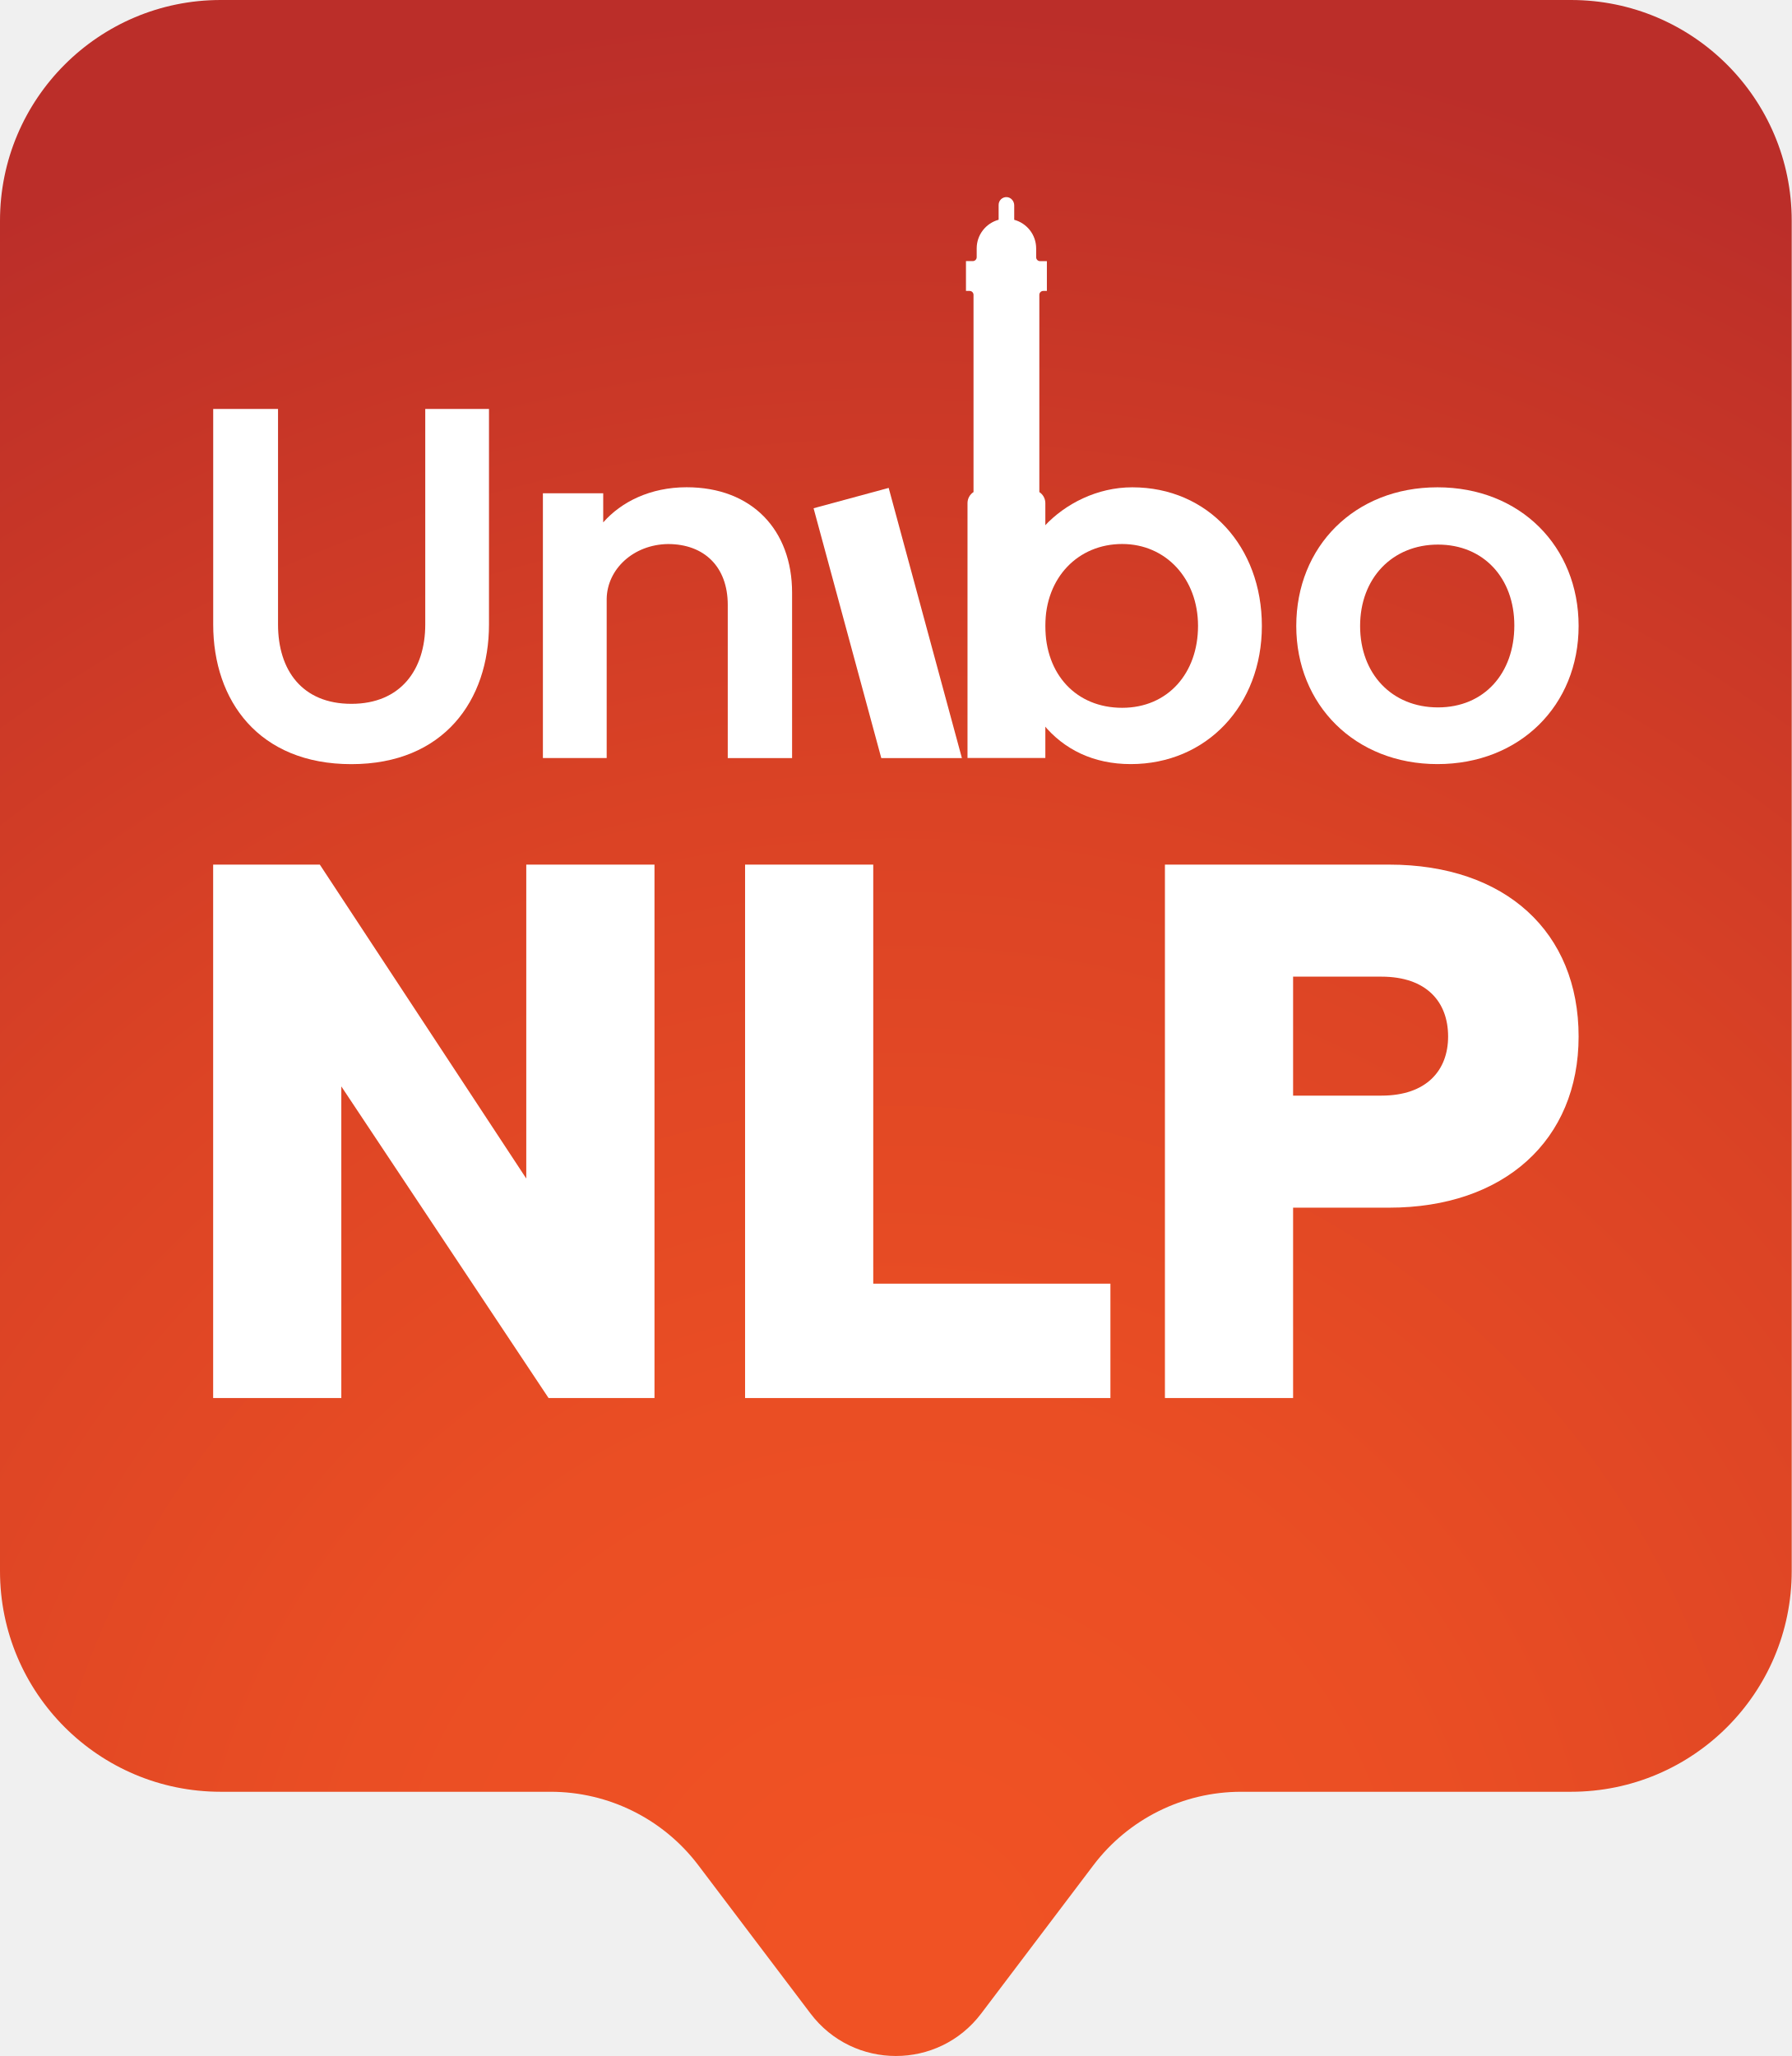
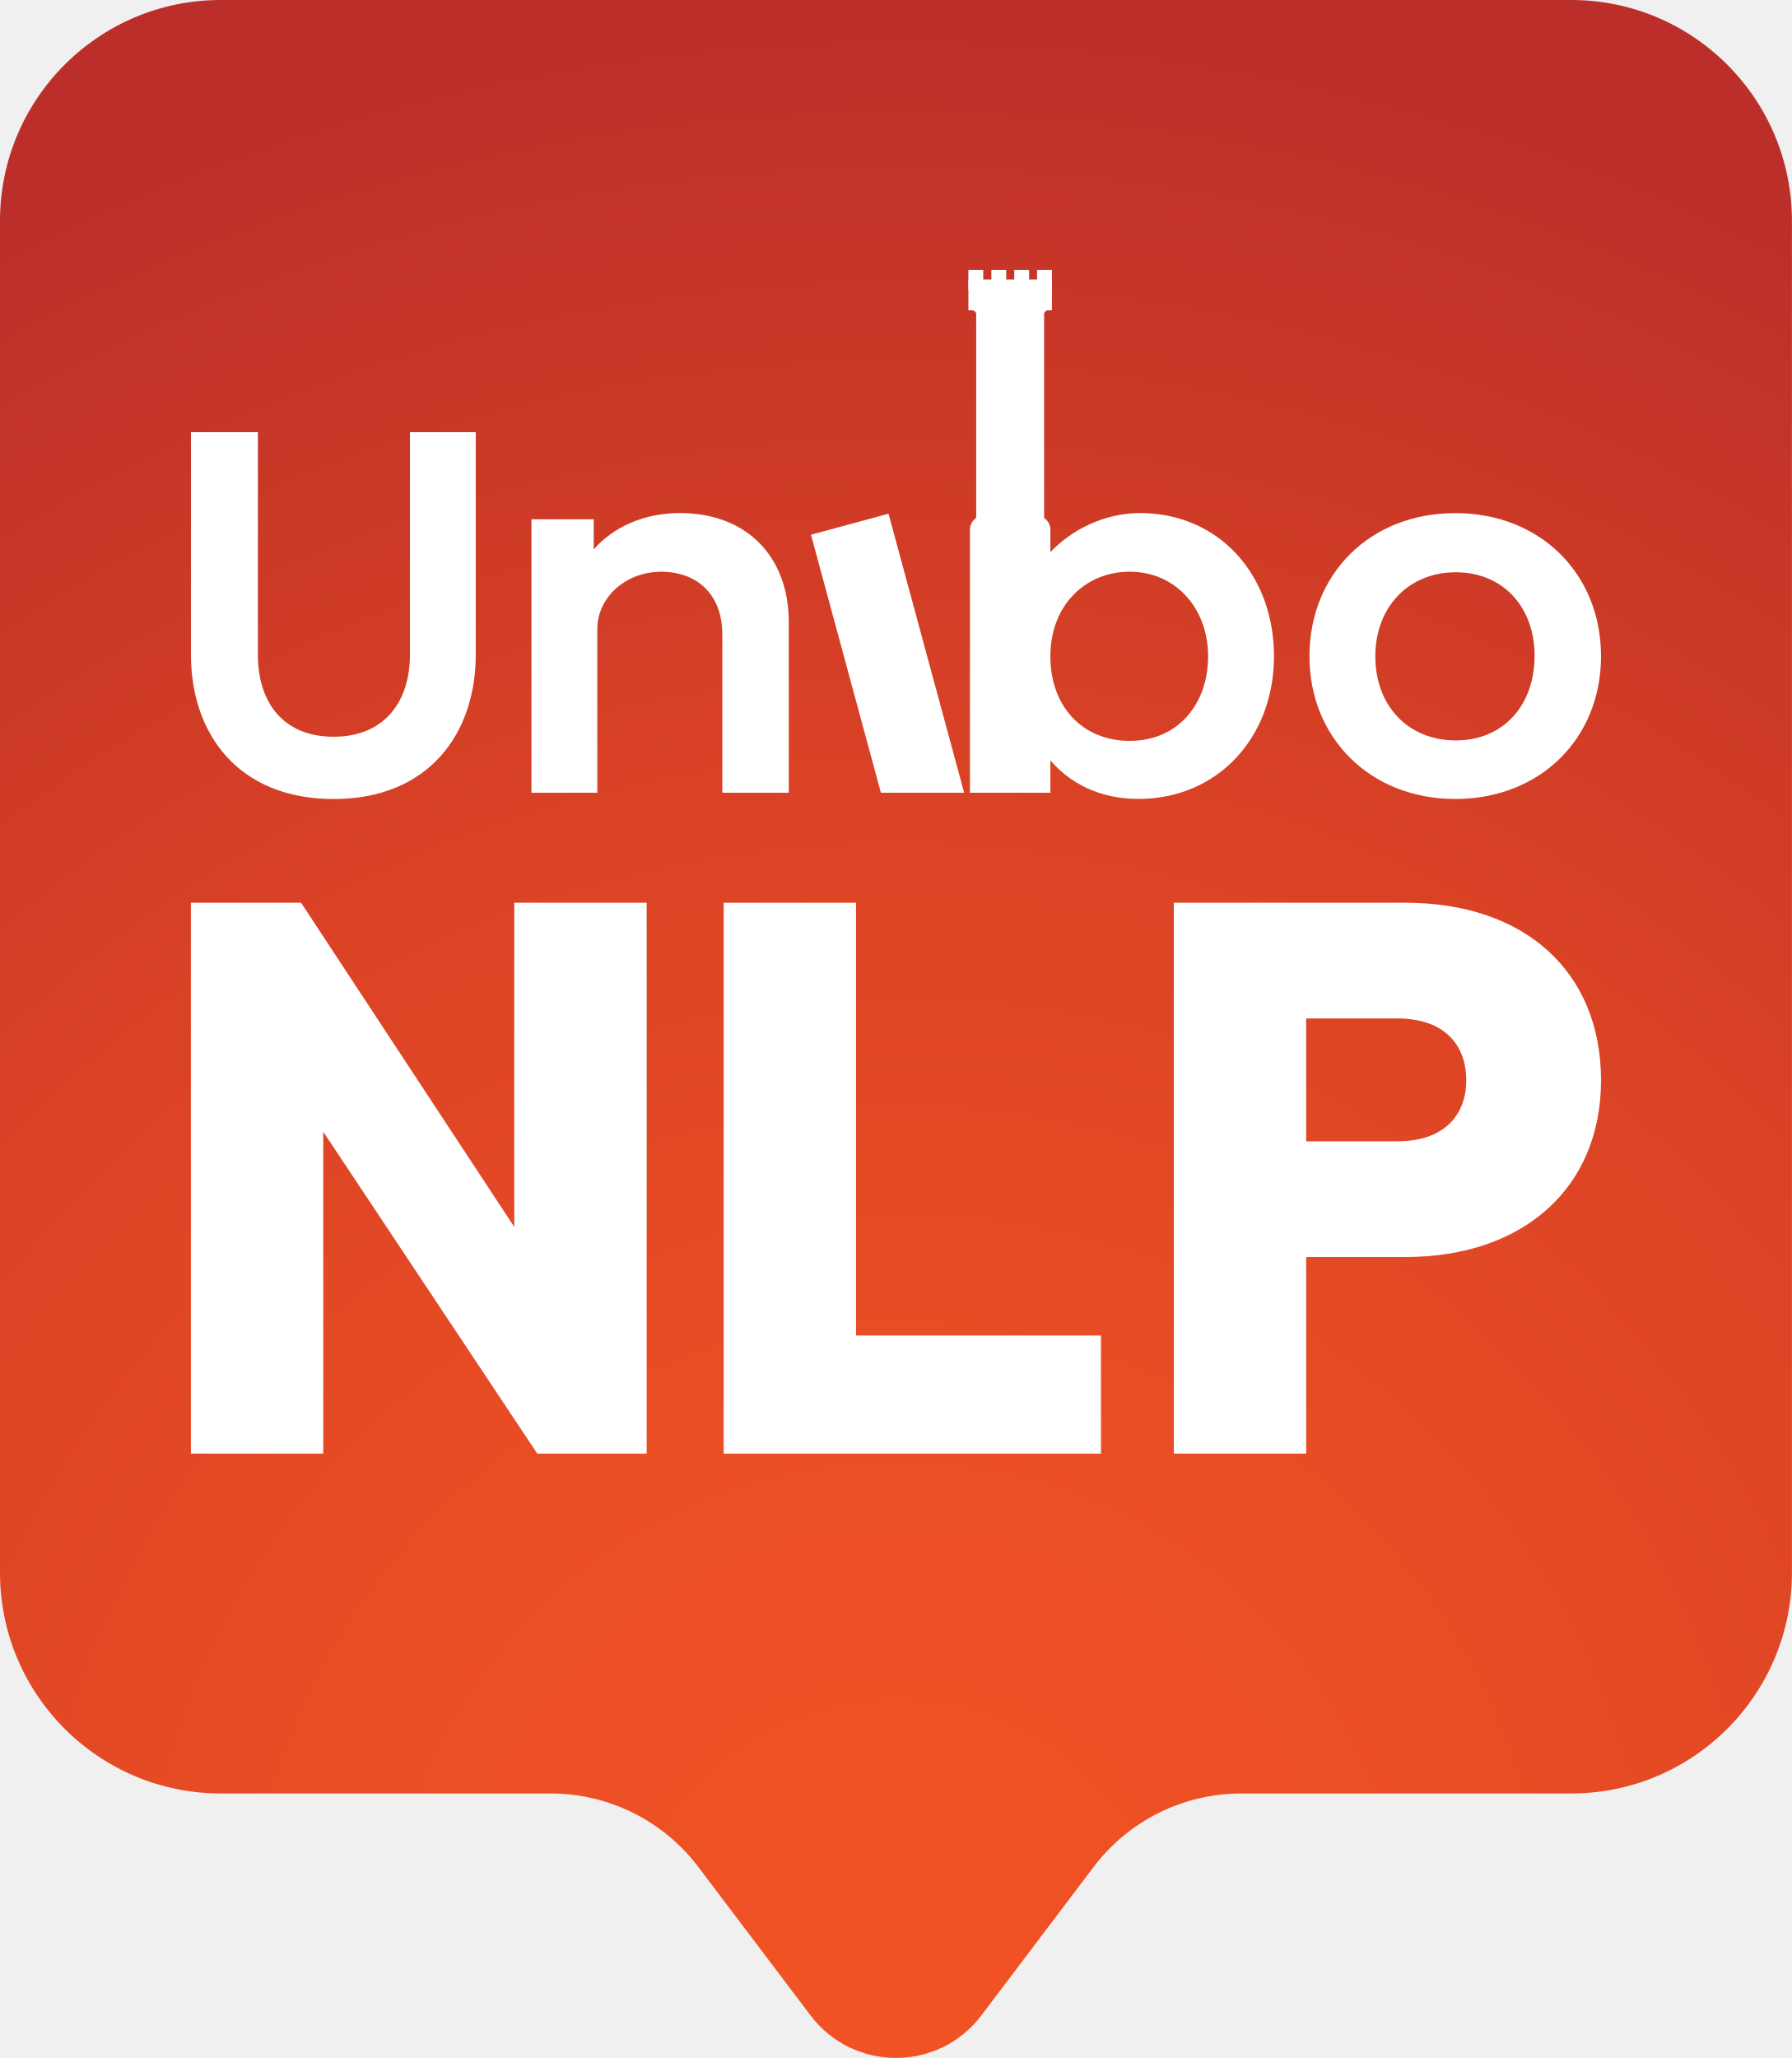
- <svg xmlns="http://www.w3.org/2000/svg" id="Layer_2" data-name="Layer 2" viewBox="0 0 360.96 414.19">
+ <svg xmlns="http://www.w3.org/2000/svg" id="Livello_2" data-name="Livello 2" viewBox="0 0 349.57 401.44">
  <defs>
    <style>
      .cls-1 {
        fill: #fff;
      }

-       .cls-1, .cls-2 {
-         stroke-width: 0px;
-       }
- 
      .cls-2 {
        fill: url(#radial-gradient);
      }
    </style>
-     <radialGradient id="radial-gradient" cx="180.48" cy="396.85" fx="180.48" fy="396.85" r="395.5" gradientUnits="userSpaceOnUse">
+     <radialGradient id="radial-gradient" cx="180.51" cy="407.61" fx="180.51" fy="407.61" r="395.5" gradientTransform="translate(-.03 -10.43) scale(.97)" gradientUnits="userSpaceOnUse">
      <stop offset=".05" stop-color="#f05224" />
      <stop offset=".29" stop-color="#ea4e24" />
      <stop offset=".59" stop-color="#db4325" />
      <stop offset=".93" stop-color="#c13228" />
      <stop offset="1" stop-color="#bb2e29" />
    </radialGradient>
  </defs>
-   <g id="Layer_1-2" data-name="Layer 1">
+   <g id="Layer_1" data-name="Layer 1">
+     <path class="cls-2" d="M306.51,0H43.06C19.28,0,0,19.29,0,43.09v263.66c0,23.8,19.28,43.09,43.06,43.09h64.36c11.32,0,21.99,5.31,28.82,14.35l21.88,28.95c8.36,11.05,24.95,11.05,33.31,0l21.89-28.95c6.83-9.04,17.5-14.35,28.82-14.35h64.36c23.78,0,43.06-19.29,43.06-43.09V43.09c0-23.8-19.28-43.09-43.06-43.09Z" />
    <g>
-       <path class="cls-2" d="m316.5,0H44.46C19.91,0,0,19.91,0,44.46v272.04c0,24.56,19.91,44.46,44.46,44.46h66.46c11.69,0,22.71,5.48,29.76,14.8l22.6,29.87c8.63,11.41,25.77,11.41,34.39,0l22.6-29.87c7.05-9.32,18.07-14.8,29.76-14.8h66.46c24.56,0,44.46-19.91,44.46-44.46V44.46c0-24.56-19.91-44.46-44.46-44.46Z" />
+       <rect id="Inferiata_1" data-name="Inferiata 1" class="cls-1" x="188.91" y="52.66" width="2.9" height="3.9" />
+       <path class="cls-1" d="M203.68,61.32v39.73c.76.49,1.22,1.33,1.22,2.24v51.34h-15.69v-51.34c0-.91.46-1.75,1.22-2.24v-39.73c0-.43-.36-.79-.8-.79h-.72v-6.01h16.29v6.01h-.73c-.43,0-.79.36-.79.79Z" />
+       <polygon class="cls-1" points="188.08 154.63 171.84 154.63 158.2 104.3 173.33 100.2 188.08 154.63" />
+       <path class="cls-1" d="M92.81,84.3v43.42c0,15.28-9.11,28.14-27.73,28.14s-27.83-12.75-27.83-28.14v-43.42h13.06v43.42c0,9.21,4.86,15.99,14.78,15.99s14.88-6.88,14.88-15.99v-43.42h12.85Z" />
+       <path class="cls-1" d="M153.87,121.34v33.3h-12.96v-30.87c0-7.69-4.76-12.25-12.04-12.25-6.98.1-12.25,5.06-12.35,11.03v32.08h-12.85v-53.34h12.15v5.87c3.64-4.15,9.51-7.08,16.8-7.08,13.16,0,21.25,8.6,21.25,21.25Z" />
+       <path class="cls-1" d="M204.75,107.86c4.15-4.45,10.58-7.78,17.66-7.78,15.28,0,26.11,11.94,26.11,27.93s-11.13,27.83-26.42,27.83c-7.49,0-13.46-2.94-17.61-8l.25-40ZM235.67,128.02c0-9.51-6.48-16.5-15.28-16.5s-15.49,6.68-15.49,16.5,6.28,16.5,15.49,16.5,15.28-6.98,15.28-16.5Z" />
+       <path class="cls-1" d="M255.44,128.02c0-15.99,11.74-27.93,28.44-27.93s28.44,11.94,28.44,27.93-11.84,27.83-28.44,27.83-28.44-11.94-28.44-27.83ZM299.36,127.92c0-9.51-6.17-16.29-15.38-16.29s-15.69,6.78-15.69,16.4,6.38,16.4,15.69,16.4,15.38-6.88,15.38-16.5Z" />
      <g>
-         <path class="cls-1" d="m210.9,58.62v-6.01h-1.37c-.44,0-.79-.35-.79-.79v-1.77c0-2.76-1.87-5.08-4.42-5.77v-2.91c0-.85-.64-1.61-1.49-1.66-.91-.05-1.65.67-1.65,1.57v2.99c-2.54.69-4.42,3.01-4.42,5.77v1.77c0,.44-.35.79-.79.79h-1.37v6.01h.73c.44,0,.79.35.79.79v39.73h0c-.76.49-1.21,1.33-1.21,2.23v51.34s15.68,0,15.68,0v-51.34c0-.9-.46-1.74-1.21-2.23h0v-39.73c0-.44.35-.79.79-.79h.73Z" />
-         <polygon class="cls-1" points="193.78 152.72 177.54 152.72 163.9 102.39 179.03 98.29 193.78 152.72" />
-         <path class="cls-1" d="m98.51,82.38v43.42c0,15.28-9.11,28.14-27.73,28.14s-27.83-12.75-27.83-28.14v-43.42h13.06v43.42c0,9.21,4.86,15.99,14.78,15.99s14.88-6.88,14.88-15.99v-43.42h12.85Z" />
-         <path class="cls-1" d="m159.57,119.42v33.3h-12.96v-30.87c0-7.69-4.76-12.25-12.04-12.25-6.98.1-12.25,5.06-12.35,11.03v32.08h-12.85v-53.34h12.15v5.87c3.64-4.15,9.51-7.08,16.8-7.08,13.16,0,21.25,8.6,21.25,21.25Z" />
-         <path class="cls-1" d="m210.44,105.95c4.15-4.45,10.58-7.78,17.66-7.78,15.28,0,26.11,11.94,26.11,27.93s-11.13,27.83-26.42,27.83c-7.49,0-13.46-2.94-17.61-8m31.17-19.84c0-9.51-6.48-16.5-15.28-16.5s-15.49,6.68-15.49,16.5,6.28,16.5,15.49,16.5,15.28-6.98,15.28-16.5Z" />
-         <path class="cls-1" d="m261.14,126.1c0-15.99,11.74-27.93,28.44-27.93s28.44,11.94,28.44,27.93-11.84,27.83-28.44,27.83-28.44-11.94-28.44-27.83Zm43.93-.1c0-9.51-6.17-16.29-15.38-16.29s-15.69,6.78-15.69,16.4,6.38,16.4,15.69,16.4,15.38-6.88,15.38-16.5Z" />
-         <g>
-           <path class="cls-1" d="m131.85,174.18v107.46h-21.34l-41.75-62.78v62.78h-25.82v-107.46h21.49l41.59,63.24v-63.24h25.82Z" />
-           <path class="cls-1" d="m223.7,258.6v23.04h-73.6v-107.46h25.82v84.42h47.78Z" />
-           <path class="cls-1" d="m318.02,208.81c0,20.87-15,34.48-38.19,34.48h-19.33v38.35h-25.82v-107.46h45.15c23.5,0,38.19,13.61,38.19,34.64Zm-26.29,0c0-6.96-4.33-12.06-13.45-12.06h-17.78v23.97h17.78c9.12,0,13.45-5.1,13.45-11.91Z" />
-         </g>
+         <path class="cls-1" d="M126.15,176.09v107.46h-21.34l-41.75-62.78v62.78h-25.82v-107.46h21.49l41.59,63.24v-63.24h25.82Z" />
+         <path class="cls-1" d="M214.77,260.51v23.04h-73.6v-107.46h25.82v84.42h47.78Z" />
+         <path class="cls-1" d="M312.32,210.72c0,20.87-15,34.48-38.19,34.48h-19.33v38.35h-25.82v-107.46h45.15c23.5,0,38.19,13.61,38.19,34.64ZM286.03,210.72c0-6.96-4.33-12.06-13.45-12.06h-17.78v23.97h17.78c9.12,0,13.45-5.1,13.45-11.91Z" />
      </g>
+       <rect id="Inferiata_1-2" data-name="Inferiata 1" class="cls-1" x="202.3" y="52.66" width="2.9" height="3.9" />
+       <rect id="Inferiata_1-3" data-name="Inferiata 1" class="cls-1" x="193.39" y="52.66" width="2.9" height="3.9" />
+       <rect id="Inferiata_1-4" data-name="Inferiata 1" class="cls-1" x="197.85" y="52.66" width="2.9" height="3.9" />
    </g>
  </g>
</svg>
